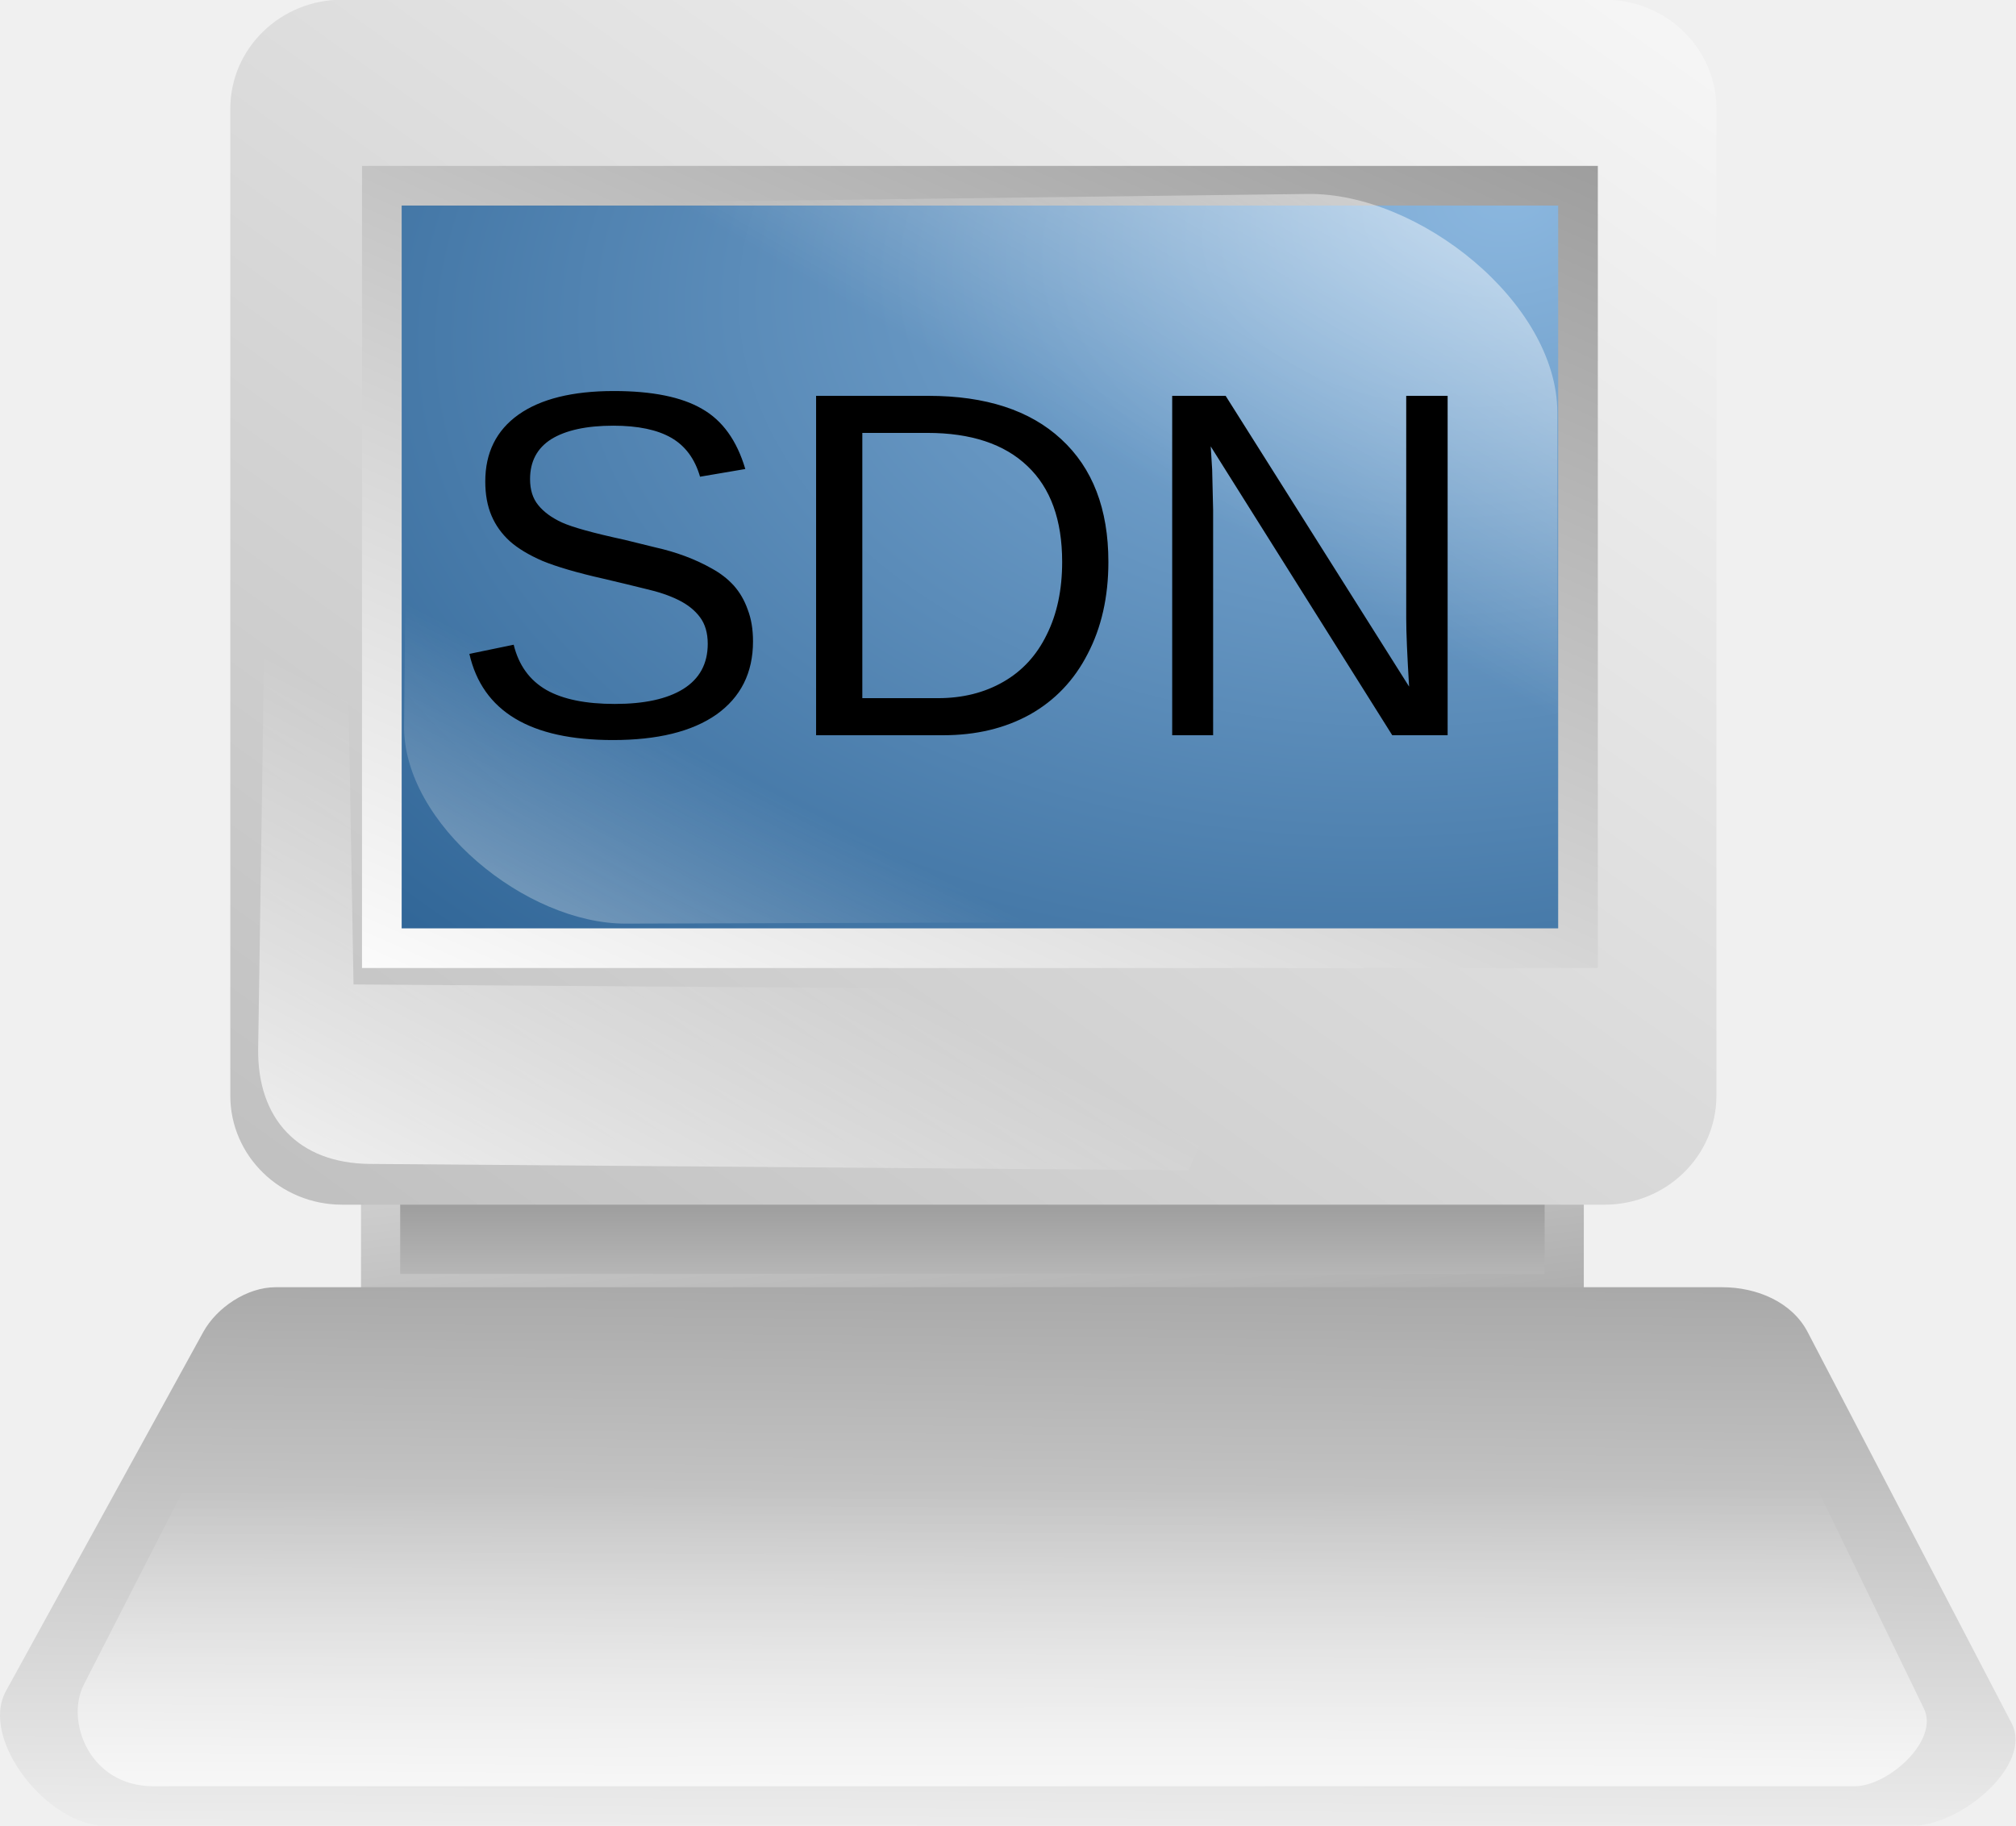
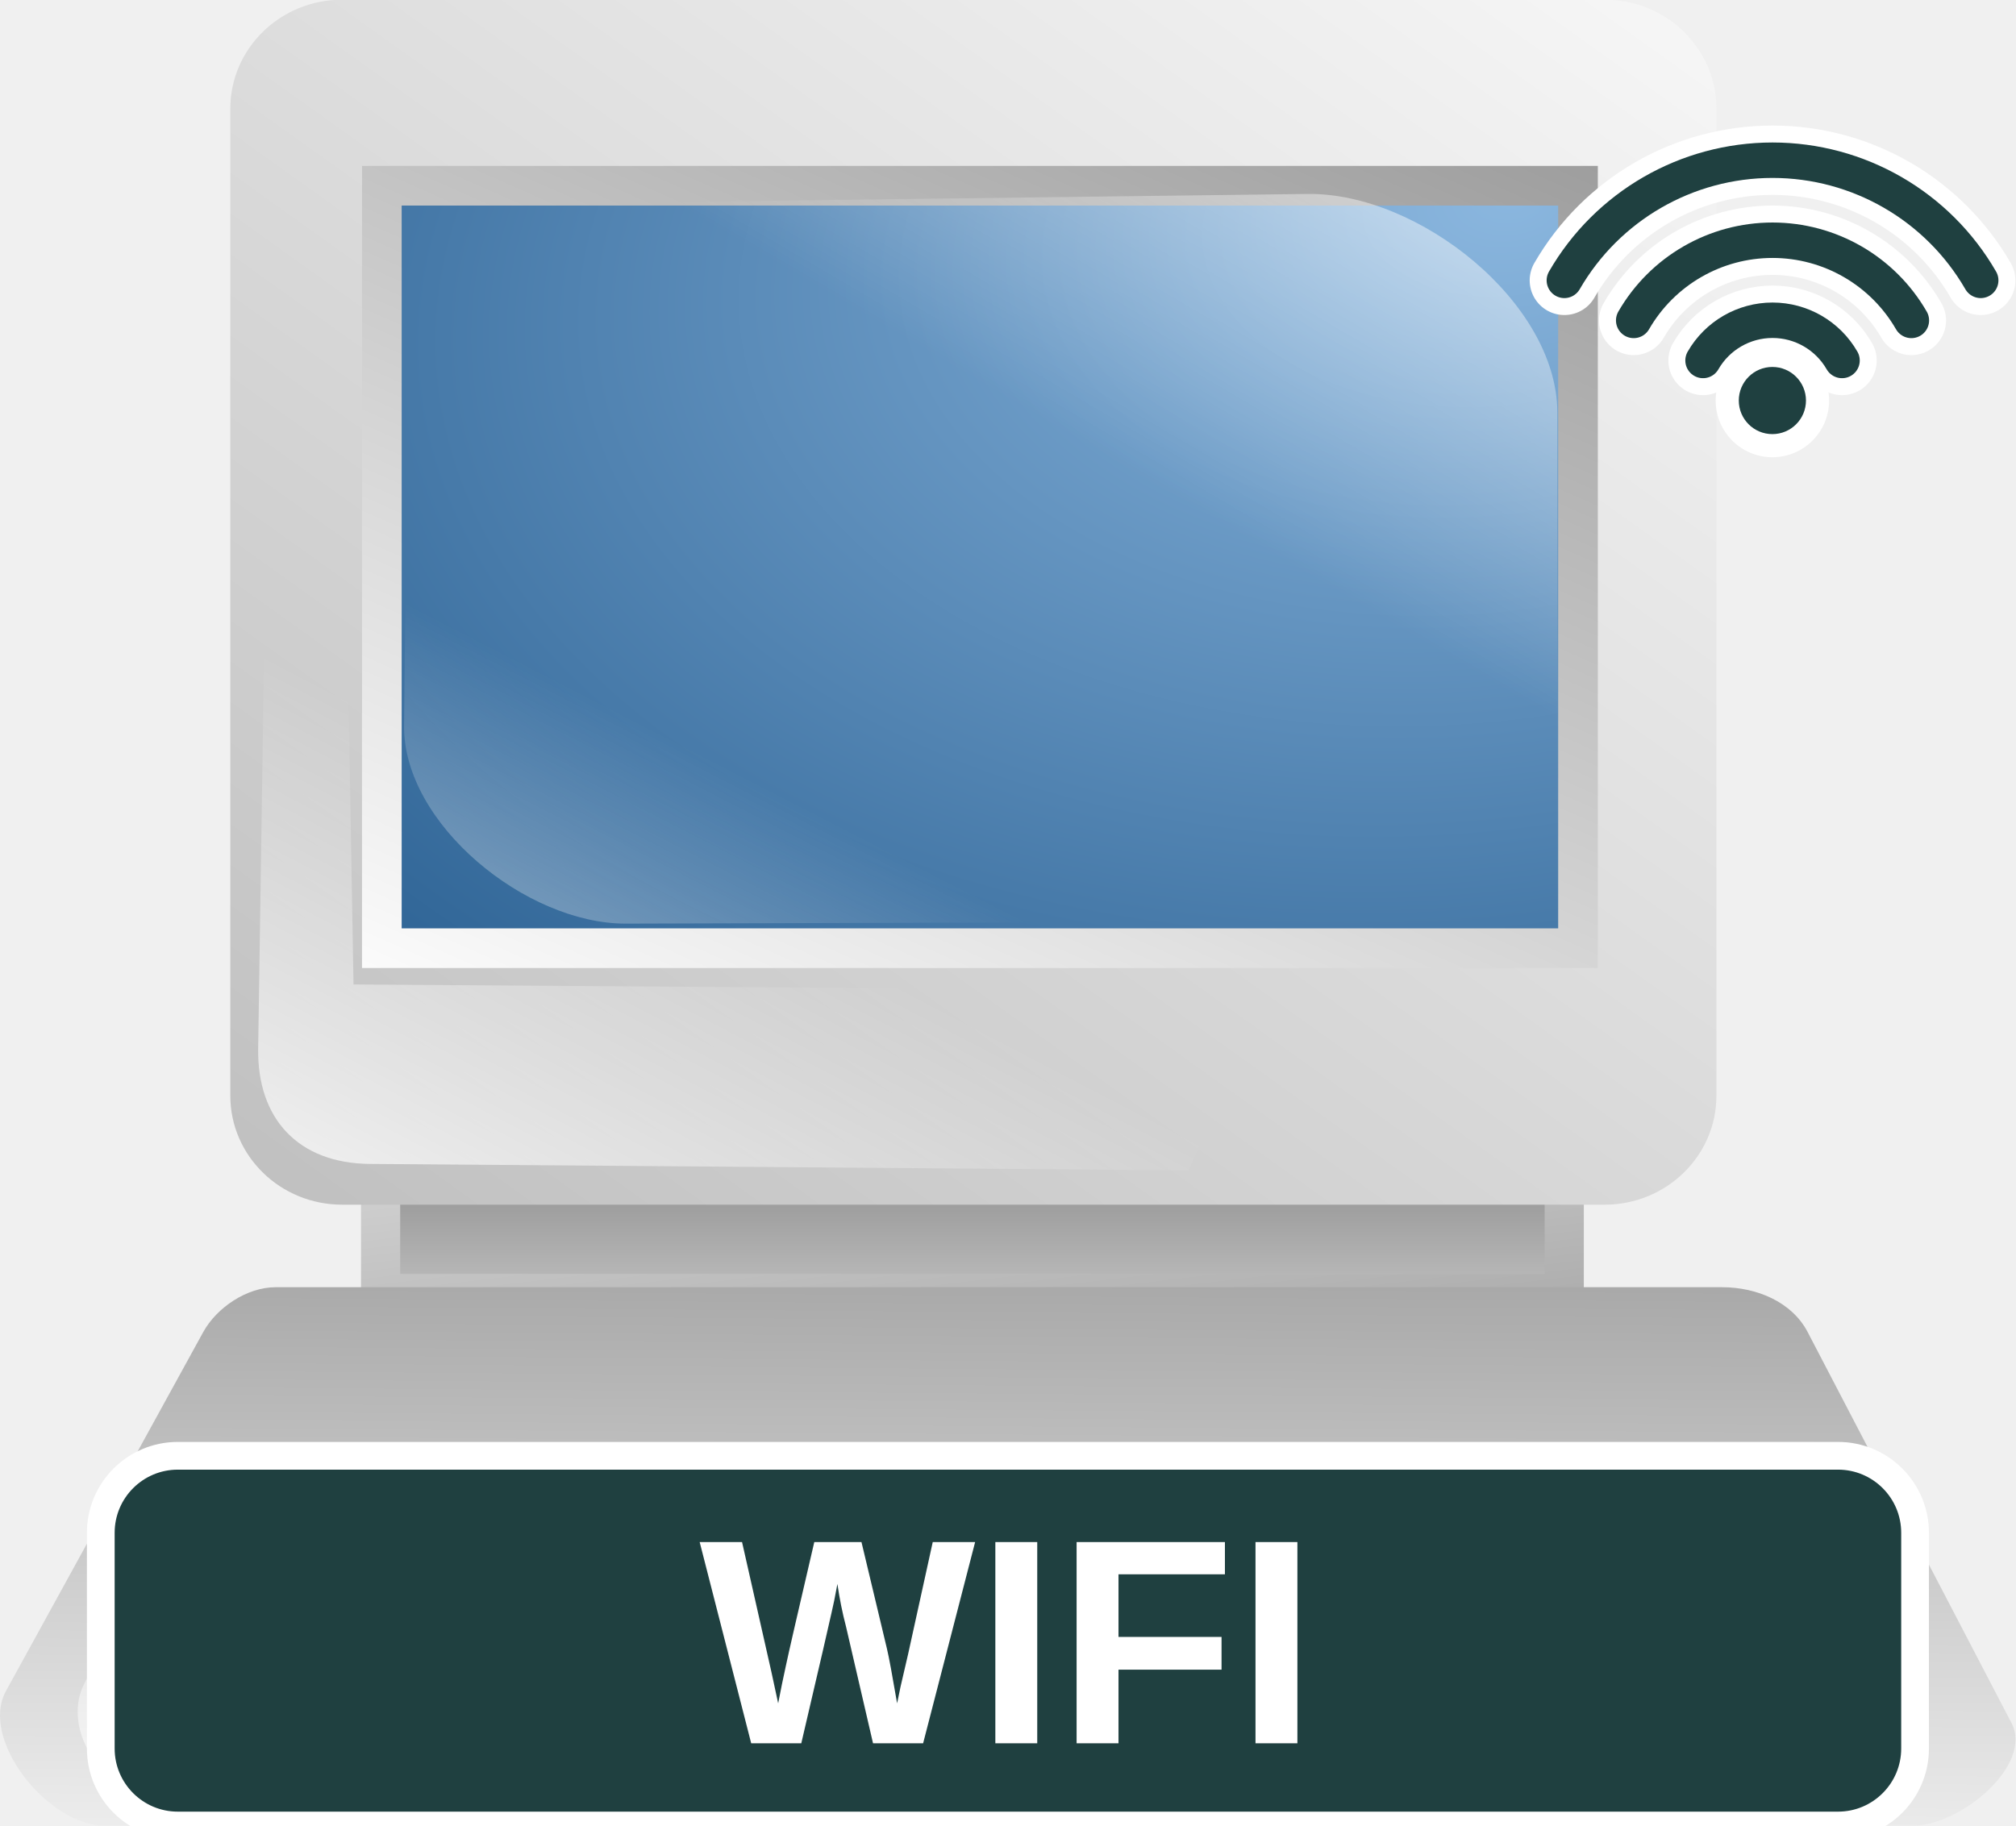
<svg xmlns="http://www.w3.org/2000/svg" xmlns:xlink="http://www.w3.org/1999/xlink" height="59.254" id="Andysvg" version="1.0" width="65.415" x="0" y="0">
  <defs id="defs3">
    <linearGradient id="linearGradient1806">
      <stop id="stop1807" offset="0" style="stop-color:#000000;stop-opacity:0.351;" />
      <stop id="stop3276" offset="0.65" style="stop-color:#000000;stop-opacity:0.134;" />
      <stop id="stop1808" offset="1" style="stop-color:#000000;stop-opacity:0;" />
    </linearGradient>
    <radialGradient cx="42.007" cy="39.008" fx="42.281" fy="39.41" id="radialGradient1977" r="11.574" xlink:href="#linearGradient1806" gradientUnits="userSpaceOnUse" />
    <linearGradient id="linearGradient893">
      <stop id="stop895" offset="0" style="stop-color:#000;stop-opacity:1;" />
      <stop id="stop896" offset="1" style="stop-color:#fff;stop-opacity:1;" />
    </linearGradient>
    <linearGradient id="linearGradient1317">
      <stop id="stop1318" offset="0" style="stop-color:#000000;stop-opacity:0.529;" />
      <stop id="stop1320" offset="0.5" style="stop-color:#000000;stop-opacity:0.174;" />
      <stop id="stop1319" offset="1" style="stop-color:#000000;stop-opacity:0;" />
    </linearGradient>
    <linearGradient id="linearGradient1133">
      <stop id="stop1134" offset="0" style="stop-color:#8bb7df;stop-opacity:1;" />
      <stop id="stop1136" offset="0.762" style="stop-color:#2a6092;stop-opacity:1;" />
      <stop id="stop1135" offset="1" style="stop-color:#375e82;stop-opacity:1;" />
    </linearGradient>
    <linearGradient id="linearGradient1098">
      <stop id="stop1099" offset="0" style="stop-color:#ffffff;stop-opacity:1;" />
      <stop id="stop1101" offset="0.5" style="stop-color:#ffffff;stop-opacity:0.223;" />
      <stop id="stop1102" offset="0.599" style="stop-color:#ffffff;stop-opacity:0;" />
      <stop id="stop1100" offset="1" style="stop-color:#ffffff;stop-opacity:0.603;" />
    </linearGradient>
    <linearGradient id="linearGradient902">
      <stop id="stop903" offset="0" style="stop-color:#000000;stop-opacity:0;" />
      <stop id="stop904" offset="1" style="stop-color:#000000;stop-opacity:0.22;" />
    </linearGradient>
    <linearGradient id="linearGradient892">
      <stop id="stop893" offset="0" style="stop-color:#ffffff;stop-opacity:0;" />
      <stop id="stop894" offset="1" style="stop-color:#fff;stop-opacity:1;" />
    </linearGradient>
    <linearGradient id="linearGradient888">
      <stop id="stop889" offset="0" style="stop-color:#626262;stop-opacity:1;" />
      <stop id="stop890" offset="1" style="stop-color:#fff;stop-opacity:1;" />
    </linearGradient>
    <linearGradient id="linearGradient891" x1="92.438" x2="27.674" xlink:href="#linearGradient888" y1="-3.91" y2="91.077" gradientTransform="matrix(0.8184166,0,0,0.530237,-9.882768,-14.58961)" gradientUnits="userSpaceOnUse" />
    <linearGradient id="linearGradient901" xlink:href="#linearGradient1806" gradientTransform="matrix(0.8517959,0,0,0.5754549,70.87534,-17.35149)" x1="9.492" y1="22.862" x2="41.72" y2="22.862" gradientUnits="userSpaceOnUse" />
    <linearGradient id="linearGradient905" x1="-77.726" x2="95.644" xlink:href="#linearGradient888" y1="208.44" y2="11.699" gradientTransform="matrix(0.7314635,0,0,0.5932693,-9.882769,-14.58962)" gradientUnits="userSpaceOnUse" />
    <radialGradient cx="60.005" cy="56.486" fx="72.108" fy="39.288" id="radialGradient1132" r="68.589" xlink:href="#linearGradient1133" gradientTransform="matrix(0.8184166,0,0,0.530237,-9.882768,-14.58961)" gradientUnits="userSpaceOnUse" />
    <linearGradient id="linearGradient1138" x1="-249.721" x2="-268.254" xlink:href="#linearGradient1806" y1="375.922" y2="75.913" gradientTransform="scale(1.087146,0.91984)" gradientUnits="userSpaceOnUse" />
    <linearGradient id="linearGradient1140" x1="45.686" x2="41.967" xlink:href="#linearGradient888" y1="110.445" y2="232.25" gradientTransform="matrix(1.274381,0,0,0.3405213,-9.882769,-14.58962)" gradientUnits="userSpaceOnUse" />
    <linearGradient id="linearGradient1141" x1="0" x2="0.93" xlink:href="#linearGradient888" y1="3.301" y2="-0.458" />
    <linearGradient id="linearGradient1144" x1="31.45" x2="31.617" xlink:href="#linearGradient892" y1="203.499" y2="251.219" gradientTransform="matrix(1.404409,0,0,0.3089952,-9.882769,-14.58962)" gradientUnits="userSpaceOnUse" />
    <linearGradient id="linearGradient1146" x1="39.811" x2="17.877" xlink:href="#linearGradient892" y1="90.197" y2="113.719" gradientTransform="matrix(0.8811179,0,0,0.4925045,-9.882769,-14.58962)" gradientUnits="userSpaceOnUse" />
    <linearGradient id="linearGradient1148" x1="39.691" x2="70.224" xlink:href="#linearGradient892" y1="49.508" y2="20.482" gradientTransform="scale(1.329144,0.752364)" gradientUnits="userSpaceOnUse" />
    <linearGradient id="linearGradient1150" x1="35.19" x2="8.346" xlink:href="#linearGradient892" y1="76.278" y2="105.425" gradientTransform="scale(1.328386,0.752793)" gradientUnits="userSpaceOnUse" />
    <linearGradient id="linearGradient1156" x1="25.221" x2="25.221" xlink:href="#linearGradient888" y1="178.489" y2="234.269" gradientTransform="matrix(1.61562,0,0,0.2685999,-9.882768,-14.58961)" gradientUnits="userSpaceOnUse" />
    <linearGradient id="linearGradient1157" x1="51.461" x2="-16.224" xlink:href="#linearGradient888" y1="269.858" y2="176.287" gradientTransform="matrix(1.61562,0,0,0.2685999,-9.882768,-14.58961)" gradientUnits="userSpaceOnUse" />
    <linearGradient id="linearGradient1166" x1="111.498" x2="107.049" xlink:href="#linearGradient1317" y1="131.252" y2="148.786" gradientTransform="matrix(0.562951,0,0,0.378005,1.021178,-9.426161)" gradientUnits="userSpaceOnUse" />
    <linearGradient id="linearGradient1167" x1="141.602" x2="88.447" xlink:href="#linearGradient888" y1="228.393" y2="133.547" gradientTransform="matrix(0.544555,0,0,0.390775,1.021178,-9.426161)" gradientUnits="userSpaceOnUse" />
    <linearGradient id="linearGradient1169" x1="146.699" x2="74.534" xlink:href="#linearGradient893" y1="224.579" y2="81.478" gradientTransform="matrix(0.546024,0,0,0.389723,1.021178,-9.426161)" gradientUnits="userSpaceOnUse" />
    <linearGradient gradientTransform="scale(0.998371,1.001632)" id="linearGradient1170" x1="0.473" x2="0.487" xlink:href="#linearGradient902" y1="-0.016" y2="1.838" />
    <linearGradient id="linearGradient1171" x1="101.107" x2="95.1" xlink:href="#linearGradient902" y1="177.778" y2="173.032" gradientTransform="matrix(0.62565,0,0,0.340123,1.021178,-9.426161)" gradientUnits="userSpaceOnUse" />
    <radialGradient cx="0.479" cy="0.533" fx="0.475" fy="0.267" id="radialGradient1315" r="0.412" xlink:href="#linearGradient1317" />
    <radialGradient cx="0.5" cy="0.5" fx="0.504" fy="0.183" id="radialGradient1316" r="0.35" xlink:href="#linearGradient1317" />
    <linearGradient id="linearGradient1404" x1="88.756" x2="88.997" xlink:href="#linearGradient892" y1="169.098" y2="182.992" gradientTransform="matrix(0.629979,0,0,0.337786,1.021178,-9.426161)" gradientUnits="userSpaceOnUse" />
    <linearGradient gradientTransform="scale(0.997825,1.00218)" id="linearGradient1505" x1="0.472" x2="0.485" xlink:href="#linearGradient902" y1="-0.025" y2="1.857" />
    <linearGradient gradientTransform="scale(0.995847,1.00417)" id="linearGradient1506" x1="0.47" x2="0.485" xlink:href="#linearGradient902" y1="-0.044" y2="1.903" />
    <linearGradient gradientTransform="scale(0.997153,1.002855)" id="linearGradient2740" x1="0.47" x2="0.485" xlink:href="#linearGradient902" y1="-0.034" y2="1.877" />
    <linearGradient id="linearGradient4283" x1="-0.773" x2="0.991" xlink:href="#linearGradient893" y1="2.084" y2="-0.034" />
    <linearGradient id="linearGradient4284" x1="-2.3960868e-17" x2="0.93" xlink:href="#linearGradient893" y1="3.301" y2="-0.458" />
    <linearGradient xlink:href="#linearGradient1806" id="linearGradient1948" gradientUnits="userSpaceOnUse" gradientTransform="scale(1.087146,0.91984)" x1="-249.721" y1="375.922" x2="-268.254" y2="75.913" />
    <linearGradient xlink:href="#linearGradient1806" id="linearGradient1950" gradientUnits="userSpaceOnUse" gradientTransform="scale(1.087146,0.91984)" x1="-249.721" y1="375.922" x2="-268.254" y2="75.913" />
    <linearGradient xlink:href="#linearGradient1806" id="linearGradient1952" gradientUnits="userSpaceOnUse" gradientTransform="scale(1.087146,0.91984)" x1="-249.721" y1="375.922" x2="-268.254" y2="75.913" />
    <linearGradient xlink:href="#linearGradient892" id="linearGradient2625" gradientUnits="userSpaceOnUse" gradientTransform="scale(1.329144,0.752364)" x1="39.691" y1="49.508" x2="70.224" y2="20.482" />
    <linearGradient xlink:href="#linearGradient892" id="linearGradient2627" gradientUnits="userSpaceOnUse" gradientTransform="scale(1.328386,0.752793)" x1="35.19" y1="76.278" x2="8.346" y2="105.425" />
    <linearGradient xlink:href="#linearGradient888" id="linearGradient2633" gradientUnits="userSpaceOnUse" gradientTransform="matrix(0.3870648,0,0,0.2694829,71.57581,-24.08732)" x1="92.438" y1="-3.91" x2="27.674" y2="91.077" />
    <linearGradient xlink:href="#linearGradient892" id="linearGradient2635" gradientUnits="userSpaceOnUse" gradientTransform="matrix(0.8821916,0,0,0.491702,-8.906931,-15.27731)" x1="39.691" y1="49.508" x2="70.224" y2="20.482" />
    <linearGradient xlink:href="#linearGradient892" id="linearGradient2637" gradientUnits="userSpaceOnUse" gradientTransform="matrix(0.8816883,0,0,0.4919824,-10.70168,-14.28309)" x1="35.19" y1="76.278" x2="8.346" y2="105.425" />
  </defs>
  <rect height="5.409" id="rect1155" style="fill:url(#linearGradient1156);fill-opacity:1;fill-rule:evenodd;stroke:url(#linearGradient1157);stroke-width:0.953pt" width="38.406" x="12.35" y="36.575" />
  <path d="M 0.193,54.885 C -0.674,56.463 1.558,59.254 3.393,59.254 L 62.069,59.254 C 63.629,59.254 65.976,57.281 65.27,55.925 L 58.655,43.235 C 58.146,42.258 57.006,41.779 55.881,41.779 L 8.941,41.779 C 8.014,41.779 7.032,42.438 6.594,43.235 L 0.193,54.885 z " id="path1139" style="fill:url(#linearGradient1140);fill-opacity:1;fill-rule:evenodd;stroke-width:1.447pt" />
  <rect height="39.11" id="rect1137" rx="3.627" ry="3.537" style="fill:url(#linearGradient905);fill-opacity:1;fill-rule:evenodd;stroke-width:1.628" width="48.221" x="7.473" y="-0.01" />
  <rect height="24.747" id="rect1131" style="fill:url(#radialGradient1132);fill-opacity:1;fill-rule:evenodd;stroke:url(#linearGradient891);stroke-width:0.965pt" width="38.813" x="12.39" y="6.028" />
  <path d="M 8.591,19.782 L 8.377,34.033 C 8.343,36.304 9.671,37.759 12.004,37.777 L 38.569,37.985 L 41.129,32.16 L 11.471,31.952 L 11.258,19.678 L 8.591,19.782 z " id="path1145" style="fill:url(#linearGradient1146);fill-opacity:1;fill-rule:evenodd;stroke-width:1pt" />
  <path d="M 2.721,54.675 C 2.111,55.867 2.909,57.975 4.97,57.975 L 60.18,57.975 C 61.276,57.975 62.926,56.485 62.43,55.461 L 57.78,45.875 C 57.422,45.136 56.621,44.774 55.831,44.774 L 8.869,44.774 C 8.218,44.774 7.527,45.272 7.22,45.875 L 2.721,54.675 z " id="path1143" style="fill:url(#linearGradient1144);fill-opacity:1;fill-rule:evenodd;stroke-width:1pt" />
  <path d="M 19.011,6.59 L 42.427,6.295 C 46.041,6.249 50.532,9.83 50.532,13.389 L 50.532,24.031 L 18.711,23.735 L 19.011,6.59 z " id="path1147" style="fill:url(#linearGradient2635);fill-opacity:1;fill-rule:evenodd;stroke-width:1pt" />
  <path d="M 41.293,29.916 L 20.31,29.978 C 17.071,29.987 13.079,26.74 13.111,23.551 L 13.206,14.017 L 41.715,14.557 L 41.293,29.916 z " id="path1149" style="fill:url(#linearGradient2637);fill-opacity:1;fill-rule:evenodd;stroke-width:1pt" />
-   <g id="layer1">
-     <text xml:space="preserve" style="font-size:16px;text-align:start;letter-spacing:0px;writing-mode:lr-tb;direction:ltr;text-anchor:start;fill:#000000;stroke-width:1.002;stroke-dasharray:none" x="14.496" y="23.865" id="text1">
-       <tspan id="tspan1" x="14.496" y="23.865" style="font-style:normal;font-variant:normal;font-weight:normal;font-stretch:normal;font-size:16px;font-family:Arial;-inkscape-font-specification:Arial;letter-spacing:0px">SDN</tspan>
-     </text>
+   <g id="cqu-wifi">
+     <path d="M 55.26 11.70 A 2.60 2.60 0 0 1 59.77 11.70" fill="none" stroke="#ffffff" stroke-width="2.25" stroke-linecap="round" />
+     <path d="M 55.26 11.70 A 2.60 2.60 0 0 1 59.77 11.70" fill="none" stroke="#1f4040" stroke-width="1.15" stroke-linecap="round" />
+     <path d="M 53.01 10.40 A 5.20 5.20 0 0 1 62.02 10.40" fill="none" stroke="#ffffff" stroke-width="2.25" stroke-linecap="round" />
+     <path d="M 53.01 10.40 A 5.20 5.20 0 0 1 62.02 10.40" fill="none" stroke="#1f4040" stroke-width="1.15" stroke-linecap="round" />
+     <path d="M 50.76 9.10 A 7.80 7.80 0 0 1 64.27 9.10" fill="none" stroke="#ffffff" stroke-width="2.25" stroke-linecap="round" />
+     <path d="M 50.76 9.10 A 7.80 7.80 0 0 1 64.27 9.10" fill="none" stroke="#1f4040" stroke-width="1.15" stroke-linecap="round" />
+     <circle cx="57.51" cy="13.00" r="1.84" fill="#ffffff" />
+     <circle cx="57.51" cy="13.00" r="1.09" fill="#1f4040" />
+   </g>
+   <g id="cqu-label">
+     <rect x="3.27" y="47.25" width="58.87" height="12.0" rx="2.5" fill="#1f4040" stroke="#ffffff" stroke-width="0.9" />
+     <text x="32.71" y="56.58" font-family="Arial, Helvetica, sans-serif" font-size="9.50" font-weight="bold" text-anchor="middle" fill="#ffffff">WIFI</text>
  </g>
</svg>
